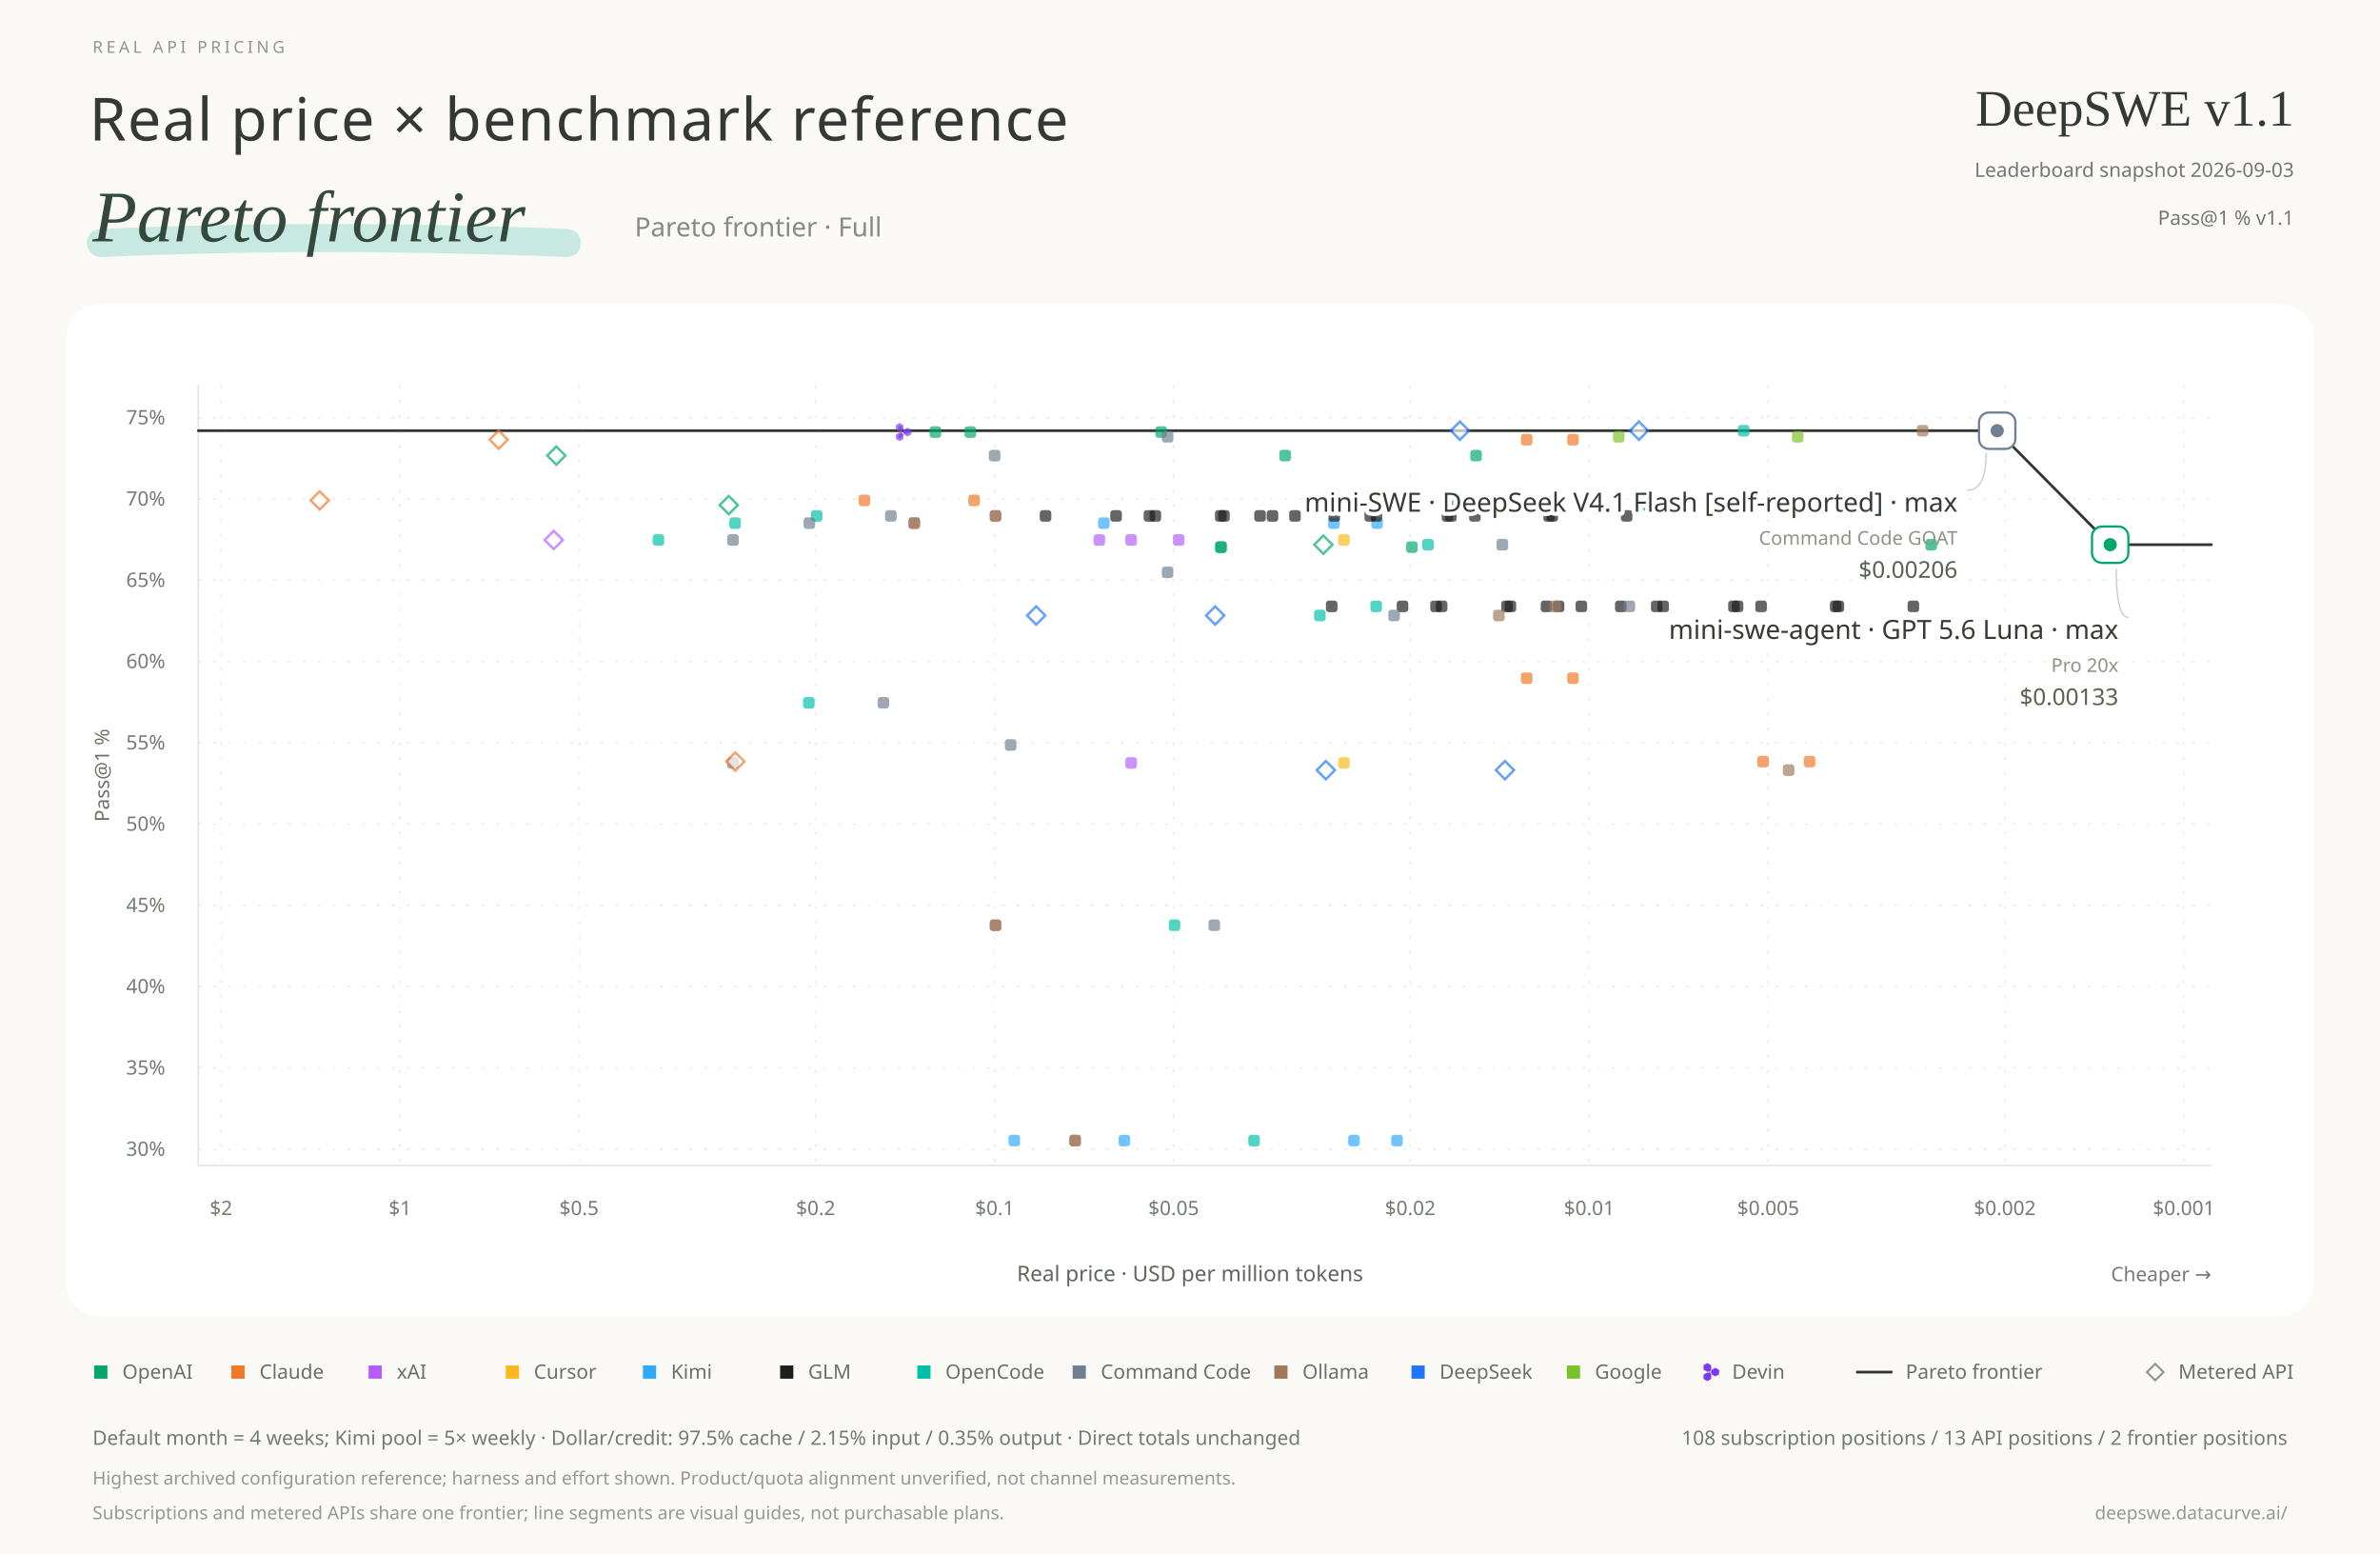
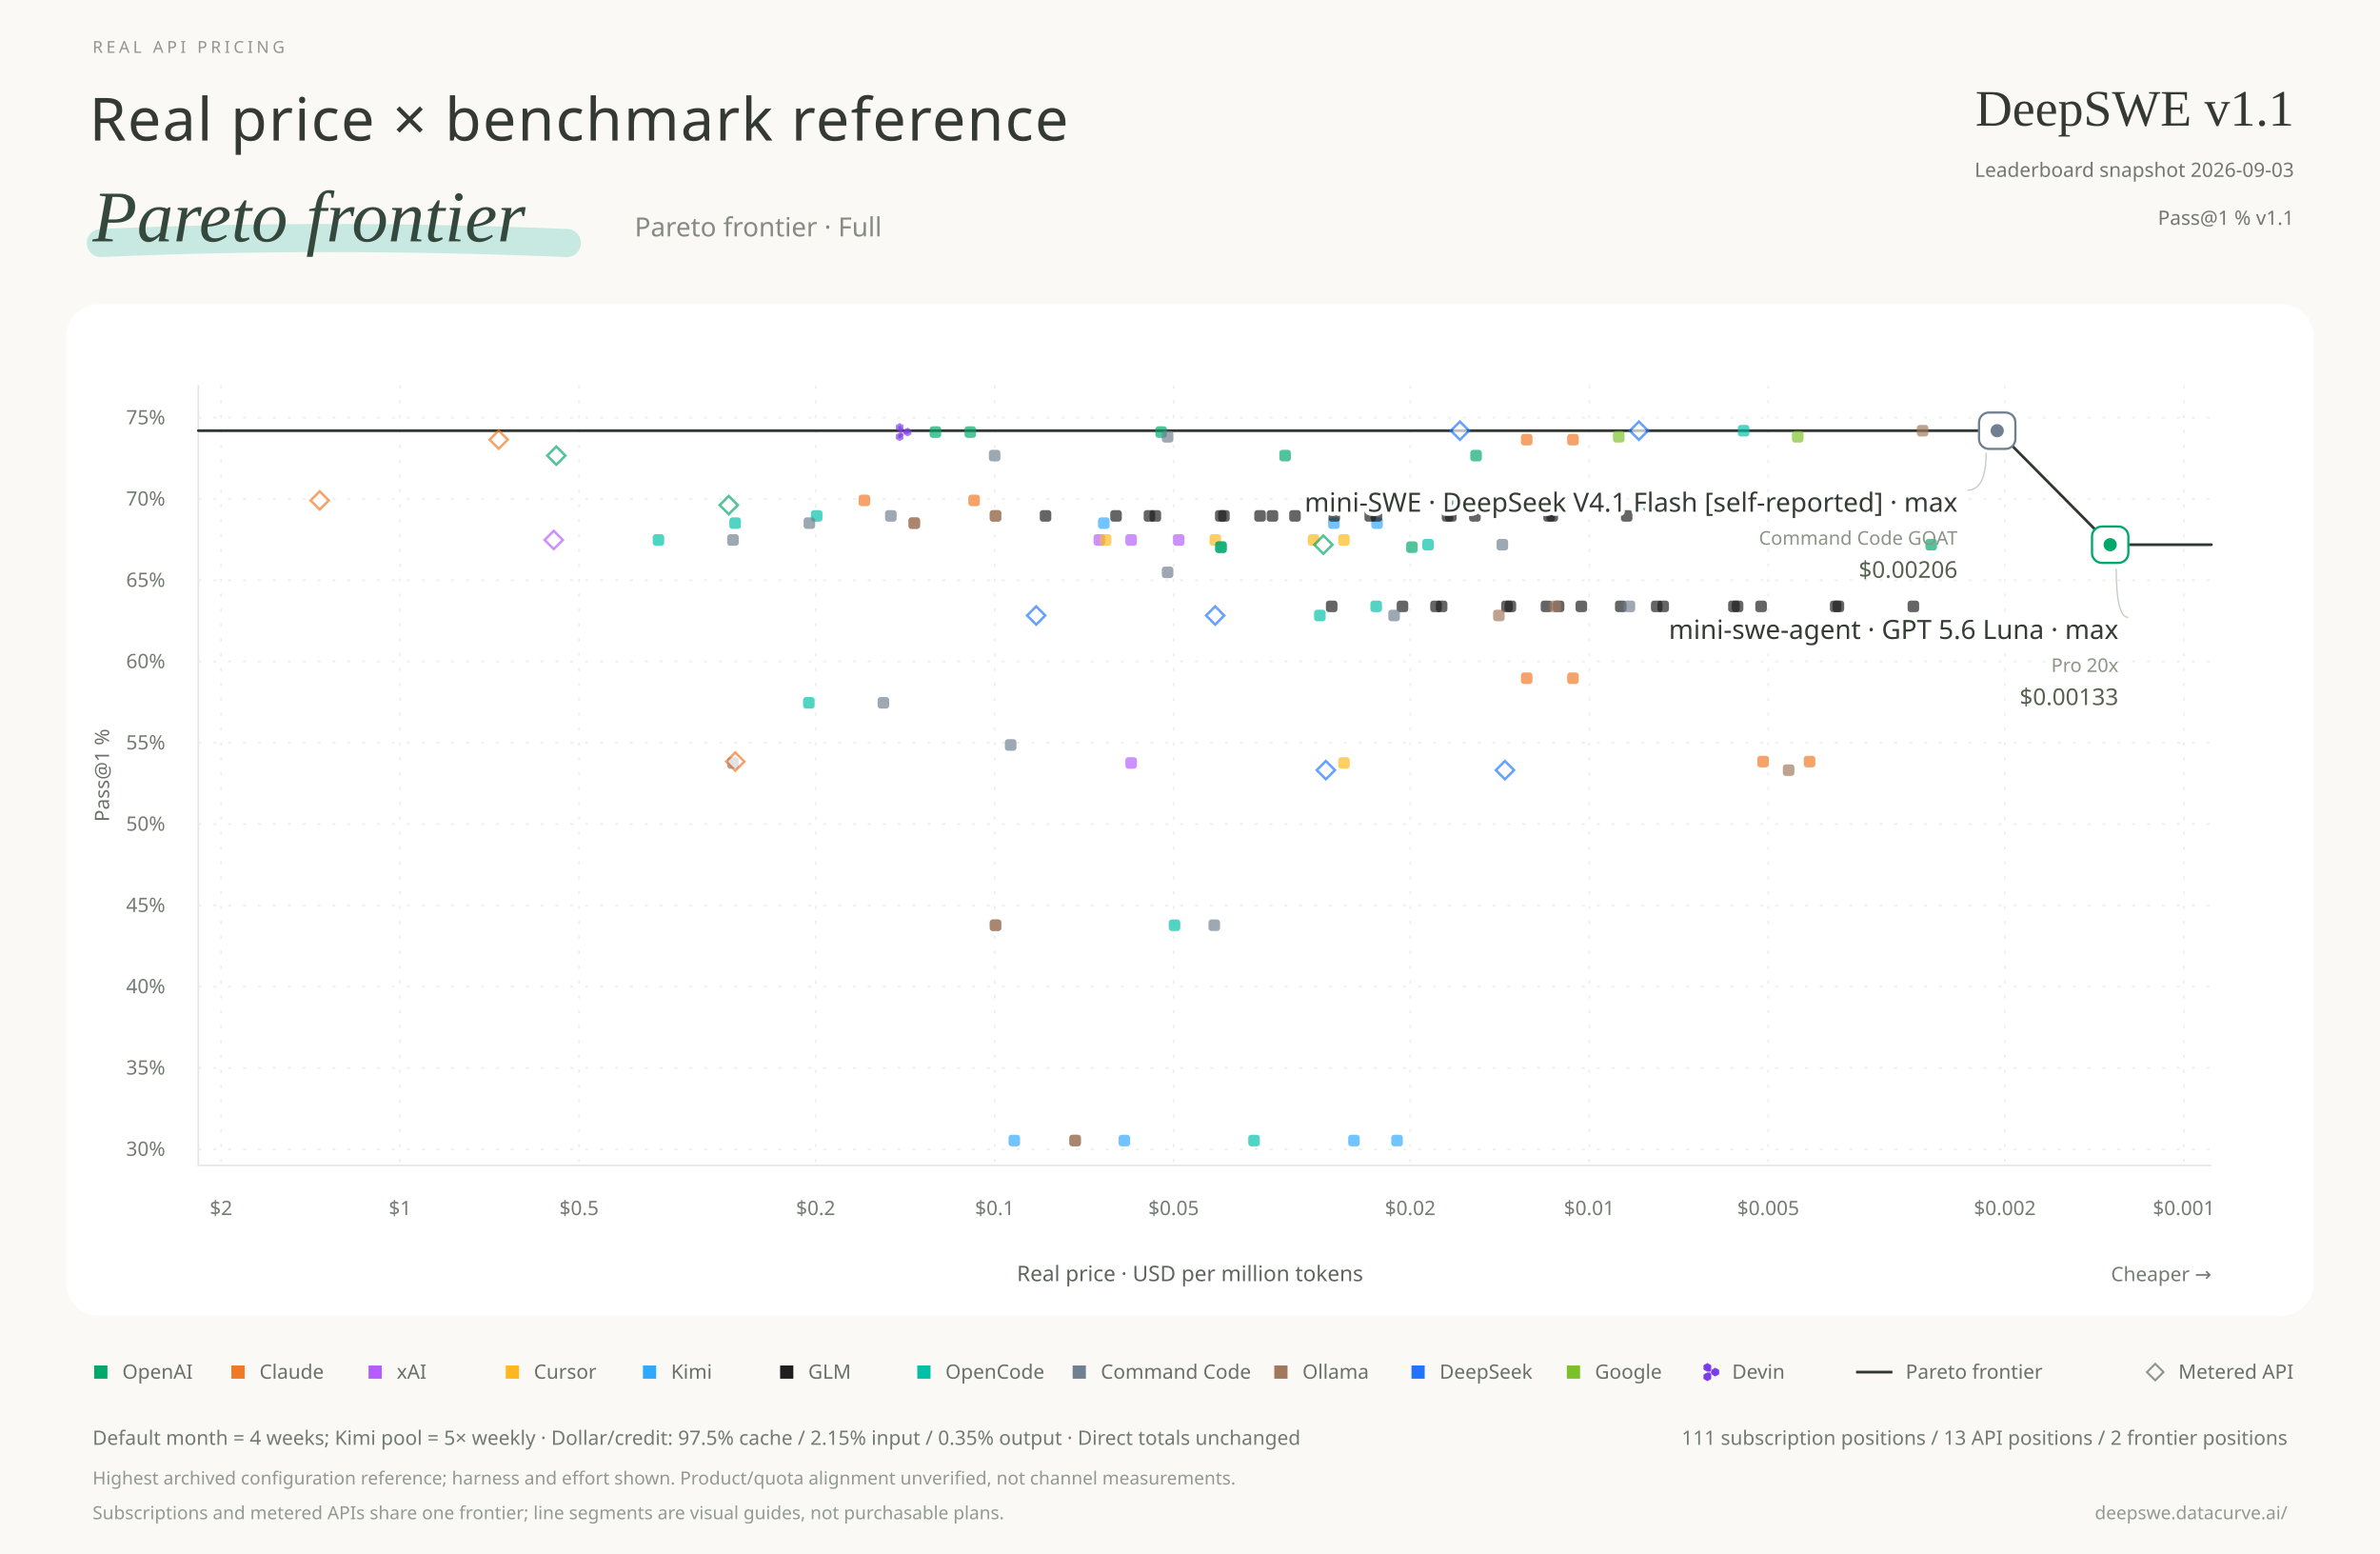
<svg xmlns="http://www.w3.org/2000/svg" width="1440" height="940" viewBox="0 0 1440 940" role="img" aria-labelledby="title desc">
  <style>text{font-family:"Microsoft YaHei","Segoe UI",sans-serif} .serif{font-family:"Times New Roman",serif} .number{font-family:"Segoe UI",sans-serif;font-variant-numeric:tabular-nums} .label-name{paint-order:stroke;stroke:#fff;stroke-width:5px;stroke-linejoin:round} .point:hover{opacity:1}</style>
  <rect width="1440" height="940" fill="#FAF9F6" />
  <text x="56.000" y="32.000" font-size="10" fill="#90968D" text-anchor="start" font-weight="400" letter-spacing="2.1">REAL API PRICING</text>
  <text x="54.000" y="85.000" font-size="36" fill="#343A33" text-anchor="start" font-weight="300" letter-spacing=".8">Real price × benchmark reference</text>
  <path d="M61 147 Q197 141 343 147" stroke="#9FDDD0" stroke-width="17" stroke-linecap="round" opacity=".55" fill="none" />
  <text x="56.000" y="146.000" font-size="44" fill="#35483E" text-anchor="start" font-weight="400" class="serif" font-style="italic">Pareto frontier</text>
  <text x="384.000" y="143.000" font-size="16" fill="#858B81" text-anchor="start" font-weight="300">Pareto frontier · Full</text>
  <text x="1388.000" y="76.000" font-size="31" fill="#343A33" text-anchor="end" font-weight="400" class="serif">DeepSWE v1.1</text>
  <text x="1388.000" y="107.000" font-size="12" fill="#737771" text-anchor="end" font-weight="400">Leaderboard snapshot  2026-09-03</text>
  <text x="1388.000" y="136.000" font-size="12" fill="#737771" text-anchor="end" font-weight="400">Pass@1 % v1.1</text>
  <rect x="40" y="184" width="1360" height="612" rx="20" fill="#FFFFFF" />
  <path d="M1321.304 233V705" stroke="#E8EBE7" stroke-dasharray="2 7" opacity=".8" />
  <text x="1321.304" y="735.000" font-size="12" fill="#747B74" text-anchor="middle" font-weight="400" class="number">$0.001</text>
  <path d="M1213.008 233V705" stroke="#E8EBE7" stroke-dasharray="2 7" opacity=".8" />
  <text x="1213.008" y="735.000" font-size="12" fill="#747B74" text-anchor="middle" font-weight="400" class="number">$0.002</text>
  <path d="M1069.848 233V705" stroke="#E8EBE7" stroke-dasharray="2 7" opacity=".8" />
  <text x="1069.848" y="735.000" font-size="12" fill="#747B74" text-anchor="middle" font-weight="400" class="number">$0.005</text>
  <path d="M961.552 233V705" stroke="#E8EBE7" stroke-dasharray="2 7" opacity=".8" />
  <text x="961.552" y="735.000" font-size="12" fill="#747B74" text-anchor="middle" font-weight="400" class="number">$0.01</text>
  <path d="M853.255 233V705" stroke="#E8EBE7" stroke-dasharray="2 7" opacity=".8" />
  <text x="853.255" y="735.000" font-size="12" fill="#747B74" text-anchor="middle" font-weight="400" class="number">$0.02</text>
  <path d="M710.095 233V705" stroke="#E8EBE7" stroke-dasharray="2 7" opacity=".8" />
  <text x="710.095" y="735.000" font-size="12" fill="#747B74" text-anchor="middle" font-weight="400" class="number">$0.05</text>
  <path d="M601.799 233V705" stroke="#E8EBE7" stroke-dasharray="2 7" opacity=".8" />
  <text x="601.799" y="735.000" font-size="12" fill="#747B74" text-anchor="middle" font-weight="400" class="number">$0.1</text>
  <path d="M493.503 233V705" stroke="#E8EBE7" stroke-dasharray="2 7" opacity=".8" />
  <text x="493.503" y="735.000" font-size="12" fill="#747B74" text-anchor="middle" font-weight="400" class="number">$0.2</text>
  <path d="M350.343 233V705" stroke="#E8EBE7" stroke-dasharray="2 7" opacity=".8" />
  <text x="350.343" y="735.000" font-size="12" fill="#747B74" text-anchor="middle" font-weight="400" class="number">$0.5</text>
  <path d="M242.047 233V705" stroke="#E8EBE7" stroke-dasharray="2 7" opacity=".8" />
  <text x="242.047" y="735.000" font-size="12" fill="#747B74" text-anchor="middle" font-weight="400" class="number">$1</text>
  <path d="M133.751 233V705" stroke="#E8EBE7" stroke-dasharray="2 7" opacity=".8" />
  <text x="133.751" y="735.000" font-size="12" fill="#747B74" text-anchor="middle" font-weight="400" class="number">$2</text>
  <path d="M120 695.167H1338" stroke="#E8EBE7" stroke-dasharray="2 7" opacity=".8" />
  <text x="100.000" y="699.167" font-size="12" fill="#747B74" text-anchor="end" font-weight="400" class="number">30%</text>
  <path d="M120 646.000H1338" stroke="#E8EBE7" stroke-dasharray="2 7" opacity=".8" />
  <text x="100.000" y="650.000" font-size="12" fill="#747B74" text-anchor="end" font-weight="400" class="number">35%</text>
  <path d="M120 596.833H1338" stroke="#E8EBE7" stroke-dasharray="2 7" opacity=".8" />
  <text x="100.000" y="600.833" font-size="12" fill="#747B74" text-anchor="end" font-weight="400" class="number">40%</text>
  <path d="M120 547.667H1338" stroke="#E8EBE7" stroke-dasharray="2 7" opacity=".8" />
  <text x="100.000" y="551.667" font-size="12" fill="#747B74" text-anchor="end" font-weight="400" class="number">45%</text>
  <path d="M120 498.500H1338" stroke="#E8EBE7" stroke-dasharray="2 7" opacity=".8" />
  <text x="100.000" y="502.500" font-size="12" fill="#747B74" text-anchor="end" font-weight="400" class="number">50%</text>
  <path d="M120 449.333H1338" stroke="#E8EBE7" stroke-dasharray="2 7" opacity=".8" />
  <text x="100.000" y="453.333" font-size="12" fill="#747B74" text-anchor="end" font-weight="400" class="number">55%</text>
  <path d="M120 400.167H1338" stroke="#E8EBE7" stroke-dasharray="2 7" opacity=".8" />
  <text x="100.000" y="404.167" font-size="12" fill="#747B74" text-anchor="end" font-weight="400" class="number">60%</text>
  <path d="M120 351.000H1338" stroke="#E8EBE7" stroke-dasharray="2 7" opacity=".8" />
  <text x="100.000" y="355.000" font-size="12" fill="#747B74" text-anchor="end" font-weight="400" class="number">65%</text>
  <path d="M120 301.833H1338" stroke="#E8EBE7" stroke-dasharray="2 7" opacity=".8" />
  <text x="100.000" y="305.833" font-size="12" fill="#747B74" text-anchor="end" font-weight="400" class="number">70%</text>
  <path d="M120 252.667H1338" stroke="#E8EBE7" stroke-dasharray="2 7" opacity=".8" />
  <text x="100.000" y="256.667" font-size="12" fill="#747B74" text-anchor="end" font-weight="400" class="number">75%</text>
  <path d="M120 233V705H1338" fill="none" stroke="#E3E7E2" />
  <text x="66.000" y="469.000" font-size="12" fill="#697169" text-anchor="middle" font-weight="400" transform="rotate(-90 66 469.0)">Pass@1 %</text>
  <text x="720.000" y="775.000" font-size="13" fill="#5D655E" text-anchor="middle" font-weight="400">Real price · USD per million tokens</text>
  <text x="1338.000" y="775.000" font-size="12" fill="#737B74" text-anchor="end" font-weight="400">Cheaper →</text>
  <path id="frontier" d="M120.000,260.533 L1208.389,260.533 L1276.748,329.490 L1338.000,329.490" fill="none" stroke="#303630" stroke-width="1.65" stroke-linecap="round" stroke-linejoin="round" />
  <g class="point" data-billing="subscription" data-frontier="false" data-price="0.03247" data-score="72.66666666666667" data-x="777.545" data-y="275.611" transform="translate(777.545 275.611)">
    <rect x="-3.5" y="-3.5" width="7" height="7" rx="1.8" fill="#00A86B" opacity=".68" />
  </g>
  <g class="point" data-billing="subscription" data-frontier="false" data-price="0.0155" data-score="72.66666666666667" data-x="893.079" data-y="275.611" transform="translate(893.079 275.611)">
    <rect x="-3.5" y="-3.5" width="7" height="7" rx="1.8" fill="#00A86B" opacity=".68" />
  </g>
  <g class="point" data-billing="subscription" data-frontier="false" data-price="0.00266" data-score="67.1875" data-x="1168.452" data-y="329.490" transform="translate(1168.452 329.490)">
    <rect x="-3.5" y="-3.5" width="7" height="7" rx="1.8" fill="#00A86B" opacity=".68" />
  </g>
  <g class="point" data-billing="subscription" data-frontier="true" data-price="0.00133" data-score="67.1875" data-x="1276.748" data-y="329.490" transform="translate(1276.748 329.490)">
    <rect x="-11" y="-11" width="22" height="22" rx="6" fill="#FFF" stroke="#00A86B" stroke-width="1.35" />
    <circle r="4" fill="#00A86B" />
  </g>
  <g class="point" data-billing="subscription" data-frontier="false" data-price="0.12579" data-score="74.11504424778761" data-x="565.951" data-y="261.369" transform="translate(565.951 261.369)">
    <rect x="-3.5" y="-3.5" width="7" height="7" rx="1.8" fill="#00A86B" opacity=".68" />
  </g>
  <g class="point" data-billing="subscription" data-frontier="false" data-price="0.05247" data-score="74.11504424778761" data-x="702.562" data-y="261.369" transform="translate(702.562 261.369)">
    <rect x="-3.5" y="-3.5" width="7" height="7" rx="1.8" fill="#00A86B" opacity=".68" />
  </g>
  <g class="point" data-billing="subscription" data-frontier="false" data-price="0.14265" data-score="74.11504424778761" data-x="546.300" data-y="261.369" transform="translate(546.300 261.369)">
    <path d="M0.11,-1.63 L-1.97,-0.43 L-4.05,-1.63 L-4.05,-4.03 L-1.97,-5.23 L0.11,-4.03Z M0.11,4.03 L-1.97,5.23 L-4.05,4.03 L-4.05,1.63 L-1.97,0.43 L0.11,1.63Z M4.91,1.20 L2.83,2.40 L0.75,1.20 L0.75,-1.20 L2.83,-2.40 L4.91,-1.20Z" fill="#7C3AED" opacity="0.68" stroke="#7C3AED" stroke-width="0.43" stroke-linejoin="round" />
    <path d="M-0.89,-1.27 L-1.87,-2.69 M-0.89,1.27 L-1.87,2.69 M1.27,0.00 L2.69,0.00" stroke="#7C3AED" stroke-width="2.16" stroke-linecap="round" opacity="0.68" fill="none" />
  </g>
  <g class="point" data-billing="subscription" data-frontier="false" data-price="0.00892" data-score="73.8255033557047" data-x="979.408" data-y="264.216" transform="translate(979.408 264.216)">
    <rect x="-3.5" y="-3.5" width="7" height="7" rx="1.8" fill="#7CC12A" opacity=".68" />
  </g>
  <g class="point" data-billing="subscription" data-frontier="false" data-price="0.00446" data-score="73.8255033557047" data-x="1087.704" data-y="264.216" transform="translate(1087.704 264.216)">
    <rect x="-3.5" y="-3.5" width="7" height="7" rx="1.8" fill="#7CC12A" opacity=".68" />
  </g>
  <g class="point" data-billing="subscription" data-frontier="false" data-price="0.01065" data-score="73.64864864864865" data-x="951.712" data-y="265.955" transform="translate(951.712 265.955)">
    <rect x="-3.5" y="-3.5" width="7" height="7" rx="1.8" fill="#F07826" opacity=".68" />
  </g>
  <g class="point" data-billing="subscription" data-frontier="false" data-price="0.01274" data-score="73.64864864864865" data-x="923.717" data-y="265.955" transform="translate(923.717 265.955)">
    <rect x="-3.5" y="-3.5" width="7" height="7" rx="1.8" fill="#F07826" opacity=".68" />
  </g>
  <g class="point" data-billing="subscription" data-frontier="false" data-price="0.05894" data-score="67.47787610619469" data-x="684.395" data-y="326.634" transform="translate(684.395 326.634)">
    <rect x="-3.5" y="-3.5" width="7" height="7" rx="1.8" fill="#B65CFF" opacity=".68" />
  </g>
  <g class="point" data-billing="subscription" data-frontier="false" data-price="0.04902" data-score="67.47787610619469" data-x="713.188" data-y="326.634" transform="translate(713.188 326.634)">
    <rect x="-3.5" y="-3.5" width="7" height="7" rx="1.8" fill="#B65CFF" opacity=".68" />
  </g>
  <g class="point" data-billing="subscription" data-frontier="false" data-price="0.06667" data-score="67.47787610619469" data-x="665.141" data-y="326.634" transform="translate(665.141 326.634)">
    <rect x="-3.5" y="-3.5" width="7" height="7" rx="1.8" fill="#B65CFF" opacity=".68" />
  </g>
+   <g class="point" data-billing="subscription" data-frontier="false" data-price="0.02585" data-score="67.47787610619469" data-x="813.168" data-y="326.634" transform="translate(813.168 326.634)">
+     <rect x="-3.5" y="-3.5" width="7" height="7" rx="1.8" fill="#FFB81C" opacity=".68" />
+   </g>
+   <g class="point" data-billing="subscription" data-frontier="false" data-price="0.06506" data-score="67.47787610619469" data-x="668.960" data-y="326.634" transform="translate(668.960 326.634)">
+     <rect x="-3.5" y="-3.5" width="7" height="7" rx="1.8" fill="#FFB81C" opacity=".68" />
+   </g>
+   <g class="point" data-billing="subscription" data-frontier="false" data-price="0.04255" data-score="67.47787610619469" data-x="735.303" data-y="326.634" transform="translate(735.303 326.634)">
+     <rect x="-3.5" y="-3.5" width="7" height="7" rx="1.8" fill="#FFB81C" opacity=".68" />
+   </g>
+   <g class="point" data-billing="subscription" data-frontier="false" data-price="0.02908" data-score="67.47787610619469" data-x="794.772" data-y="326.634" transform="translate(794.772 326.634)">
+     <rect x="-3.5" y="-3.5" width="7" height="7" rx="1.8" fill="#FFB81C" opacity=".68" />
+   </g>
  <g class="point" data-billing="subscription" data-frontier="false" data-price="0.02688" data-score="68.51441241685144" data-x="807.063" data-y="316.442" transform="translate(807.063 316.442)">
    <rect x="-3.5" y="-3.5" width="7" height="7" rx="1.8" fill="#2FA8FF" opacity=".68" />
  </g>
  <g class="point" data-billing="subscription" data-frontier="false" data-price="0.06552" data-score="68.51441241685144" data-x="667.859" data-y="316.442" transform="translate(667.859 316.442)">
    <rect x="-3.5" y="-3.5" width="7" height="7" rx="1.8" fill="#2FA8FF" opacity=".68" />
  </g>
  <g class="point" data-billing="subscription" data-frontier="false" data-price="0.02274" data-score="68.51441241685144" data-x="833.195" data-y="316.442" transform="translate(833.195 316.442)">
    <rect x="-3.5" y="-3.5" width="7" height="7" rx="1.8" fill="#2FA8FF" opacity=".68" />
  </g>
  <g class="point" data-billing="subscription" data-frontier="false" data-price="0.02487" data-score="30.53097345132743" data-x="819.206" data-y="689.945" transform="translate(819.206 689.945)">
    <rect x="-3.5" y="-3.5" width="7" height="7" rx="1.8" fill="#2FA8FF" opacity=".68" />
  </g>
  <g class="point" data-billing="subscription" data-frontier="false" data-price="0.06051" data-score="30.53097345132743" data-x="680.287" data-y="689.945" transform="translate(680.287 689.945)">
    <rect x="-3.5" y="-3.5" width="7" height="7" rx="1.8" fill="#2FA8FF" opacity=".68" />
  </g>
  <g class="point" data-billing="subscription" data-frontier="false" data-price="0.09267" data-score="30.53097345132743" data-x="613.693" data-y="689.945" transform="translate(613.693 689.945)">
    <rect x="-3.5" y="-3.5" width="7" height="7" rx="1.8" fill="#2FA8FF" opacity=".68" />
  </g>
  <g class="point" data-billing="subscription" data-frontier="false" data-price="0.02105" data-score="30.53097345132743" data-x="845.261" data-y="689.945" transform="translate(845.261 689.945)">
    <rect x="-3.5" y="-3.5" width="7" height="7" rx="1.8" fill="#2FA8FF" opacity=".68" />
  </g>
  <g class="point" data-billing="subscription" data-frontier="false" data-price="0.08211" data-score="68.95787139689578" data-x="632.595" data-y="312.081" transform="translate(632.595 312.081)">
    <rect x="-3.5" y="-3.5" width="7" height="7" rx="1.8" fill="#1E1E1E" opacity=".68" />
  </g>
  <g class="point" data-billing="subscription" data-frontier="false" data-price="0.05491" data-score="68.95787139689578" data-x="695.460" data-y="312.081" transform="translate(695.460 312.081)">
    <rect x="-3.5" y="-3.5" width="7" height="7" rx="1.8" fill="#1E1E1E" opacity=".68" />
  </g>
  <g class="point" data-billing="subscription" data-frontier="false" data-price="0.04115" data-score="68.95787139689578" data-x="740.531" data-y="312.081" transform="translate(740.531 312.081)">
    <rect x="-3.5" y="-3.5" width="7" height="7" rx="1.8" fill="#1E1E1E" opacity=".68" />
  </g>
  <g class="point" data-billing="subscription" data-frontier="false" data-price="0.02711" data-score="63.39285714285714" data-x="805.732" data-y="366.804" transform="translate(805.732 366.804)">
    <rect x="-3.5" y="-3.5" width="7" height="7" rx="1.8" fill="#1E1E1E" opacity=".68" />
  </g>
  <g class="point" data-billing="subscription" data-frontier="false" data-price="0.0181" data-score="63.39285714285714" data-x="868.851" data-y="366.804" transform="translate(868.851 366.804)">
    <rect x="-3.5" y="-3.5" width="7" height="7" rx="1.8" fill="#1E1E1E" opacity=".68" />
  </g>
  <g class="point" data-billing="subscription" data-frontier="false" data-price="0.01357" data-score="63.39285714285714" data-x="913.856" data-y="366.804" transform="translate(913.856 366.804)">
    <rect x="-3.5" y="-3.5" width="7" height="7" rx="1.8" fill="#1E1E1E" opacity=".68" />
  </g>
  <g class="point" data-billing="subscription" data-frontier="false" data-price="0.0341" data-score="68.95787139689578" data-x="769.892" data-y="312.081" transform="translate(769.892 312.081)">
    <rect x="-3.5" y="-3.5" width="7" height="7" rx="1.8" fill="#1E1E1E" opacity=".68" />
  </g>
  <g class="point" data-billing="subscription" data-frontier="false" data-price="0.0228" data-score="68.95787139689578" data-x="832.784" data-y="312.081" transform="translate(832.784 312.081)">
    <rect x="-3.5" y="-3.5" width="7" height="7" rx="1.8" fill="#1E1E1E" opacity=".68" />
  </g>
  <g class="point" data-billing="subscription" data-frontier="false" data-price="0.01709" data-score="68.95787139689578" data-x="877.822" data-y="312.081" transform="translate(877.822 312.081)">
    <rect x="-3.5" y="-3.5" width="7" height="7" rx="1.8" fill="#1E1E1E" opacity=".68" />
  </g>
  <g class="point" data-billing="subscription" data-frontier="false" data-price="0.01126" data-score="63.39285714285714" data-x="943.010" data-y="366.804" transform="translate(943.010 366.804)">
    <rect x="-3.5" y="-3.5" width="7" height="7" rx="1.8" fill="#1E1E1E" opacity=".68" />
  </g>
  <g class="point" data-billing="subscription" data-frontier="false" data-price="0.00751" data-score="63.39285714285714" data-x="1006.290" data-y="366.804" transform="translate(1006.290 366.804)">
    <rect x="-3.5" y="-3.5" width="7" height="7" rx="1.8" fill="#1E1E1E" opacity=".68" />
  </g>
  <g class="point" data-billing="subscription" data-frontier="false" data-price="0.00563" data-score="63.39285714285714" data-x="1051.307" data-y="366.804" transform="translate(1051.307 366.804)">
    <rect x="-3.5" y="-3.5" width="7" height="7" rx="1.8" fill="#1E1E1E" opacity=".68" />
  </g>
  <g class="point" data-billing="subscription" data-frontier="false" data-price="0.06249" data-score="68.95787139689578" data-x="675.257" data-y="312.081" transform="translate(675.257 312.081)">
    <rect x="-3.5" y="-3.5" width="7" height="7" rx="1.8" fill="#1E1E1E" opacity=".68" />
  </g>
  <g class="point" data-billing="subscription" data-frontier="false" data-price="0.04166" data-score="68.95787139689578" data-x="738.606" data-y="312.081" transform="translate(738.606 312.081)">
    <rect x="-3.5" y="-3.5" width="7" height="7" rx="1.8" fill="#1E1E1E" opacity=".68" />
  </g>
  <g class="point" data-billing="subscription" data-frontier="false" data-price="0.03125" data-score="68.95787139689578" data-x="783.528" data-y="312.081" transform="translate(783.528 312.081)">
    <rect x="-3.5" y="-3.5" width="7" height="7" rx="1.8" fill="#1E1E1E" opacity=".68" />
  </g>
  <g class="point" data-billing="subscription" data-frontier="false" data-price="0.02061" data-score="63.39285714285714" data-x="848.561" data-y="366.804" transform="translate(848.561 366.804)">
    <rect x="-3.5" y="-3.5" width="7" height="7" rx="1.8" fill="#1E1E1E" opacity=".68" />
  </g>
  <g class="point" data-billing="subscription" data-frontier="false" data-price="0.01375" data-score="63.39285714285714" data-x="911.797" data-y="366.804" transform="translate(911.797 366.804)">
    <rect x="-3.5" y="-3.5" width="7" height="7" rx="1.8" fill="#1E1E1E" opacity=".68" />
  </g>
  <g class="point" data-billing="subscription" data-frontier="false" data-price="0.01031" data-score="63.39285714285714" data-x="956.782" data-y="366.804" transform="translate(956.782 366.804)">
    <rect x="-3.5" y="-3.5" width="7" height="7" rx="1.8" fill="#1E1E1E" opacity=".68" />
  </g>
  <g class="point" data-billing="subscription" data-frontier="false" data-price="0.01731" data-score="68.95787139689578" data-x="875.824" data-y="312.081" transform="translate(875.824 312.081)">
    <rect x="-3.5" y="-3.5" width="7" height="7" rx="1.8" fill="#1E1E1E" opacity=".68" />
  </g>
  <g class="point" data-billing="subscription" data-frontier="false" data-price="0.01154" data-score="68.95787139689578" data-x="939.173" data-y="312.081" transform="translate(939.173 312.081)">
    <rect x="-3.5" y="-3.5" width="7" height="7" rx="1.8" fill="#1E1E1E" opacity=".68" />
  </g>
  <g class="point" data-billing="subscription" data-frontier="false" data-price="0.00865" data-score="68.95787139689578" data-x="984.210" data-y="312.081" transform="translate(984.210 312.081)">
    <rect x="-3.5" y="-3.5" width="7" height="7" rx="1.8" fill="#1E1E1E" opacity=".68" />
  </g>
  <g class="point" data-billing="subscription" data-frontier="false" data-price="0.00571" data-score="63.39285714285714" data-x="1049.102" data-y="366.804" transform="translate(1049.102 366.804)">
    <rect x="-3.5" y="-3.5" width="7" height="7" rx="1.8" fill="#1E1E1E" opacity=".68" />
  </g>
  <g class="point" data-billing="subscription" data-frontier="false" data-price="0.00381" data-score="63.39285714285714" data-x="1112.315" data-y="366.804" transform="translate(1112.315 366.804)">
    <rect x="-3.5" y="-3.5" width="7" height="7" rx="1.8" fill="#1E1E1E" opacity=".68" />
  </g>
  <g class="point" data-billing="subscription" data-frontier="false" data-price="0.00285" data-score="63.39285714285714" data-x="1157.672" data-y="366.804" transform="translate(1157.672 366.804)">
    <rect x="-3.5" y="-3.5" width="7" height="7" rx="1.8" fill="#1E1E1E" opacity=".68" />
  </g>
  <g class="point" data-billing="subscription" data-frontier="false" data-price="0.05367" data-score="68.95787139689578" data-x="699.029" data-y="312.081" transform="translate(699.029 312.081)">
    <rect x="-3.5" y="-3.5" width="7" height="7" rx="1.8" fill="#1E1E1E" opacity=".68" />
  </g>
  <g class="point" data-billing="subscription" data-frontier="false" data-price="0.03578" data-score="68.95787139689578" data-x="762.378" data-y="312.081" transform="translate(762.378 312.081)">
    <rect x="-3.5" y="-3.5" width="7" height="7" rx="1.8" fill="#1E1E1E" opacity=".68" />
  </g>
  <g class="point" data-billing="subscription" data-frontier="false" data-price="0.02684" data-score="68.95787139689578" data-x="807.296" data-y="312.081" transform="translate(807.296 312.081)">
    <rect x="-3.5" y="-3.5" width="7" height="7" rx="1.8" fill="#1E1E1E" opacity=".68" />
  </g>
  <g class="point" data-billing="subscription" data-frontier="false" data-price="0.01771" data-score="63.39285714285714" data-x="872.254" data-y="366.804" transform="translate(872.254 366.804)">
    <rect x="-3.5" y="-3.5" width="7" height="7" rx="1.8" fill="#1E1E1E" opacity=".68" />
  </g>
  <g class="point" data-billing="subscription" data-frontier="false" data-price="0.0118" data-score="63.39285714285714" data-x="935.692" data-y="366.804" transform="translate(935.692 366.804)">
    <rect x="-3.5" y="-3.5" width="7" height="7" rx="1.8" fill="#1E1E1E" opacity=".68" />
  </g>
  <g class="point" data-billing="subscription" data-frontier="false" data-price="0.00885" data-score="63.39285714285714" data-x="980.639" data-y="366.804" transform="translate(980.639 366.804)">
    <rect x="-3.5" y="-3.5" width="7" height="7" rx="1.8" fill="#1E1E1E" opacity=".68" />
  </g>
  <g class="point" data-billing="subscription" data-frontier="false" data-price="0.02335" data-score="68.95787139689578" data-x="829.059" data-y="312.081" transform="translate(829.059 312.081)">
    <rect x="-3.5" y="-3.5" width="7" height="7" rx="1.8" fill="#1E1E1E" opacity=".68" />
  </g>
  <g class="point" data-billing="subscription" data-frontier="false" data-price="0.01557" data-score="68.95787139689578" data-x="892.375" data-y="312.081" transform="translate(892.375 312.081)">
    <rect x="-3.5" y="-3.5" width="7" height="7" rx="1.8" fill="#1E1E1E" opacity=".68" />
  </g>
  <g class="point" data-billing="subscription" data-frontier="false" data-price="0.01168" data-score="68.95787139689578" data-x="937.289" data-y="312.081" transform="translate(937.289 312.081)">
    <rect x="-3.5" y="-3.5" width="7" height="7" rx="1.8" fill="#1E1E1E" opacity=".68" />
  </g>
  <g class="point" data-billing="subscription" data-frontier="false" data-price="0.0077" data-score="63.39285714285714" data-x="1002.387" data-y="366.804" transform="translate(1002.387 366.804)">
    <rect x="-3.5" y="-3.5" width="7" height="7" rx="1.8" fill="#1E1E1E" opacity=".68" />
  </g>
  <g class="point" data-billing="subscription" data-frontier="false" data-price="0.00514" data-score="63.39285714285714" data-x="1065.533" data-y="366.804" transform="translate(1065.533 366.804)">
    <rect x="-3.5" y="-3.5" width="7" height="7" rx="1.8" fill="#1E1E1E" opacity=".68" />
  </g>
  <g class="point" data-billing="subscription" data-frontier="false" data-price="0.00385" data-score="63.39285714285714" data-x="1110.683" data-y="366.804" transform="translate(1110.683 366.804)">
    <rect x="-3.5" y="-3.5" width="7" height="7" rx="1.8" fill="#1E1E1E" opacity=".68" />
  </g>
  <g class="point" data-billing="subscription" data-frontier="false" data-price="0.36765" data-score="67.47787610619469" data-x="398.383" data-y="326.634" transform="translate(398.383 326.634)">
    <rect x="-3.5" y="-3.5" width="7" height="7" rx="1.8" fill="#00C0A8" opacity=".68" />
  </g>
  <g class="point" data-billing="subscription" data-frontier="false" data-price="0.01867" data-score="67.1875" data-x="864.007" data-y="329.490" transform="translate(864.007 329.490)">
    <rect x="-3.5" y="-3.5" width="7" height="7" rx="1.8" fill="#00C0A8" opacity=".68" />
  </g>
  <g class="point" data-billing="subscription" data-frontier="false" data-price="0.02282" data-score="63.39285714285714" data-x="832.647" data-y="366.804" transform="translate(832.647 366.804)">
    <rect x="-3.5" y="-3.5" width="7" height="7" rx="1.8" fill="#00C0A8" opacity=".68" />
  </g>
  <g class="point" data-billing="subscription" data-frontier="false" data-price="0.1992" data-score="68.95787139689578" data-x="494.129" data-y="312.081" transform="translate(494.129 312.081)">
    <rect x="-3.5" y="-3.5" width="7" height="7" rx="1.8" fill="#00C0A8" opacity=".68" />
  </g>
  <g class="point" data-billing="subscription" data-frontier="false" data-price="0.04983" data-score="43.77777777777778" data-x="710.628" data-y="559.685" transform="translate(710.628 559.685)">
    <rect x="-3.5" y="-3.5" width="7" height="7" rx="1.8" fill="#00C0A8" opacity=".68" />
  </g>
  <g class="point" data-billing="subscription" data-frontier="false" data-price="0.27322" data-score="68.51441241685144" data-x="444.763" data-y="316.442" transform="translate(444.763 316.442)">
    <rect x="-3.5" y="-3.5" width="7" height="7" rx="1.8" fill="#00C0A8" opacity=".68" />
  </g>
  <g class="point" data-billing="subscription" data-frontier="false" data-price="0.03662" data-score="30.53097345132743" data-x="758.753" data-y="689.945" transform="translate(758.753 689.945)">
    <rect x="-3.5" y="-3.5" width="7" height="7" rx="1.8" fill="#00C0A8" opacity=".68" />
  </g>
  <g class="point" data-billing="subscription" data-frontier="false" data-price="0.20534" data-score="57.46102449888642" data-x="489.386" data-y="425.133" transform="translate(489.386 425.133)">
    <rect x="-3.5" y="-3.5" width="7" height="7" rx="1.8" fill="#00C0A8" opacity=".68" />
  </g>
  <g class="point" data-billing="subscription" data-frontier="false" data-price="0.0055" data-score="74.2" data-x="1054.957" data-y="260.533" transform="translate(1054.957 260.533)">
    <rect x="-3.5" y="-3.5" width="7" height="7" rx="1.8" fill="#00C0A8" opacity=".68" />
  </g>
  <g class="point" data-billing="subscription" data-frontier="false" data-price="0.02838" data-score="62.83185840707964" data-x="798.579" data-y="372.320" transform="translate(798.579 372.320)">
    <rect x="-3.5" y="-3.5" width="7" height="7" rx="1.8" fill="#00C0A8" opacity=".68" />
  </g>
  <g class="point" data-billing="subscription" data-frontier="false" data-price="0.1" data-score="72.66666666666667" data-x="601.799" data-y="275.611" transform="translate(601.799 275.611)">
    <rect x="-3.5" y="-3.5" width="7" height="7" rx="1.8" fill="#708090" opacity=".68" />
  </g>
  <g class="point" data-billing="subscription" data-frontier="false" data-price="0.04272" data-score="43.77777777777778" data-x="734.681" data-y="559.685" transform="translate(734.681 559.685)">
    <rect x="-3.5" y="-3.5" width="7" height="7" rx="1.8" fill="#708090" opacity=".68" />
  </g>
  <g class="point" data-billing="subscription" data-frontier="true" data-price="0.00206" data-score="74.2" data-x="1208.389" data-y="260.533" transform="translate(1208.389 260.533)">
    <rect x="-11" y="-11" width="22" height="22" rx="6" fill="#FFF" stroke="#708090" stroke-width="1.35" />
    <circle r="4" fill="#708090" />
  </g>
  <g class="point" data-billing="subscription" data-frontier="false" data-price="0.00856" data-score="63.39285714285714" data-x="985.844" data-y="366.804" transform="translate(985.844 366.804)">
    <rect x="-3.5" y="-3.5" width="7" height="7" rx="1.8" fill="#708090" opacity=".68" />
  </g>
  <g class="point" data-billing="subscription" data-frontier="false" data-price="0.05118" data-score="73.8255033557047" data-x="706.451" data-y="264.216" transform="translate(706.451 264.216)">
    <rect x="-3.5" y="-3.5" width="7" height="7" rx="1.8" fill="#708090" opacity=".68" />
  </g>
  <g class="point" data-billing="subscription" data-frontier="false" data-price="0.02129" data-score="62.83185840707964" data-x="843.490" data-y="372.320" transform="translate(843.490 372.320)">
    <rect x="-3.5" y="-3.5" width="7" height="7" rx="1.8" fill="#708090" opacity=".68" />
  </g>
  <g class="point" data-billing="subscription" data-frontier="false" data-price="0.014" data-score="67.1875" data-x="908.982" data-y="329.490" transform="translate(908.982 329.490)">
    <rect x="-3.5" y="-3.5" width="7" height="7" rx="1.8" fill="#708090" opacity=".68" />
  </g>
  <g class="point" data-billing="subscription" data-frontier="false" data-price="0.15385" data-score="57.46102449888642" data-x="534.490" data-y="425.133" transform="translate(534.490 425.133)">
    <rect x="-3.5" y="-3.5" width="7" height="7" rx="1.8" fill="#708090" opacity=".68" />
  </g>
  <g class="point" data-billing="subscription" data-frontier="false" data-price="0.14948" data-score="68.95787139689578" data-x="538.993" data-y="312.081" transform="translate(538.993 312.081)">
    <rect x="-3.5" y="-3.5" width="7" height="7" rx="1.8" fill="#708090" opacity=".68" />
  </g>
  <g class="point" data-billing="subscription" data-frontier="false" data-price="0.09398" data-score="54.86725663716814" data-x="611.500" data-y="450.639" transform="translate(611.500 450.639)">
    <rect x="-3.5" y="-3.5" width="7" height="7" rx="1.8" fill="#708090" opacity=".68" />
  </g>
  <g class="point" data-billing="subscription" data-frontier="false" data-price="0.20492" data-score="68.51441241685144" data-x="489.706" data-y="316.442" transform="translate(489.706 316.442)">
    <rect x="-3.5" y="-3.5" width="7" height="7" rx="1.8" fill="#708090" opacity=".68" />
  </g>
  <g class="point" data-billing="subscription" data-frontier="false" data-price="0.27548" data-score="53.76106194690266" data-x="443.476" data-y="461.516" transform="translate(443.476 461.516)">
    <rect x="-3.5" y="-3.5" width="7" height="7" rx="1.8" fill="#708090" opacity=".68" />
  </g>
  <g class="point" data-billing="subscription" data-frontier="false" data-price="0.27548" data-score="67.47787610619469" data-x="443.476" data-y="326.634" transform="translate(443.476 326.634)">
    <rect x="-3.5" y="-3.5" width="7" height="7" rx="1.8" fill="#708090" opacity=".68" />
  </g>
  <g class="point" data-billing="subscription" data-frontier="false" data-price="0.05118" data-score="65.48672566371681" data-x="706.451" data-y="346.214" transform="translate(706.451 346.214)">
    <rect x="-3.5" y="-3.5" width="7" height="7" rx="1.8" fill="#708090" opacity=".68" />
  </g>
  <g class="point" data-billing="subscription" data-frontier="false" data-price="0.00275" data-score="74.2" data-x="1163.253" data-y="260.533" transform="translate(1163.253 260.533)">
    <rect x="-3.5" y="-3.5" width="7" height="7" rx="1.8" fill="#A0785C" opacity=".68" />
  </g>
  <g class="point" data-billing="subscription" data-frontier="false" data-price="0.00462" data-score="53.31858407079646" data-x="1082.197" data-y="465.867" transform="translate(1082.197 465.867)">
    <rect x="-3.5" y="-3.5" width="7" height="7" rx="1.8" fill="#A0785C" opacity=".68" />
  </g>
  <g class="point" data-billing="subscription" data-frontier="false" data-price="0.01419" data-score="62.83185840707964" data-x="906.876" data-y="372.320" transform="translate(906.876 372.320)">
    <rect x="-3.5" y="-3.5" width="7" height="7" rx="1.8" fill="#A0785C" opacity=".68" />
  </g>
  <g class="point" data-billing="subscription" data-frontier="false" data-price="0.09965" data-score="68.95787139689578" data-x="602.347" data-y="312.081" transform="translate(602.347 312.081)">
    <rect x="-3.5" y="-3.5" width="7" height="7" rx="1.8" fill="#A0785C" opacity=".68" />
  </g>
  <g class="point" data-billing="subscription" data-frontier="false" data-price="0.01141" data-score="63.39285714285714" data-x="940.943" data-y="366.804" transform="translate(940.943 366.804)">
    <rect x="-3.5" y="-3.5" width="7" height="7" rx="1.8" fill="#A0785C" opacity=".68" />
  </g>
  <g class="point" data-billing="subscription" data-frontier="false" data-price="0.09965" data-score="43.77777777777778" data-x="602.347" data-y="559.685" transform="translate(602.347 559.685)">
    <rect x="-3.5" y="-3.5" width="7" height="7" rx="1.8" fill="#A0785C" opacity=".68" />
  </g>
  <g class="point" data-billing="subscription" data-frontier="false" data-price="0.13652" data-score="68.51441241685144" data-x="553.162" data-y="316.442" transform="translate(553.162 316.442)">
    <rect x="-3.5" y="-3.5" width="7" height="7" rx="1.8" fill="#A0785C" opacity=".68" />
  </g>
  <g class="point" data-billing="subscription" data-frontier="false" data-price="0.07323" data-score="30.53097345132743" data-x="650.478" data-y="689.945" transform="translate(650.478 689.945)">
    <rect x="-3.5" y="-3.5" width="7" height="7" rx="1.8" fill="#A0785C" opacity=".68" />
  </g>
  <g class="point" data-billing="subscription" data-frontier="false" data-price="0.09967" data-score="68.95787139689578" data-x="602.316" data-y="312.081" transform="translate(602.316 312.081)">
    <rect x="-3.5" y="-3.5" width="7" height="7" rx="1.8" fill="#A0785C" opacity=".68" />
  </g>
  <g class="point" data-billing="subscription" data-frontier="false" data-price="0.09967" data-score="43.77777777777778" data-x="602.316" data-y="559.685" transform="translate(602.316 559.685)">
    <rect x="-3.5" y="-3.5" width="7" height="7" rx="1.8" fill="#A0785C" opacity=".68" />
  </g>
  <g class="point" data-billing="subscription" data-frontier="false" data-price="0.1365" data-score="68.51441241685144" data-x="553.185" data-y="316.442" transform="translate(553.185 316.442)">
    <rect x="-3.5" y="-3.5" width="7" height="7" rx="1.8" fill="#A0785C" opacity=".68" />
  </g>
  <g class="point" data-billing="subscription" data-frontier="false" data-price="0.07322" data-score="30.53097345132743" data-x="650.499" data-y="689.945" transform="translate(650.499 689.945)">
    <rect x="-3.5" y="-3.5" width="7" height="7" rx="1.8" fill="#A0785C" opacity=".68" />
  </g>
  <g class="point" data-billing="subscription" data-frontier="false" data-price="0.01665" data-score="69.62305986696231" data-x="881.897" data-y="305.540" transform="translate(881.897 305.540)">
    <rect x="-3.5" y="-3.5" width="7" height="7" rx="1.8" fill="#00A86B" opacity=".68" />
  </g>
  <g class="point" data-billing="subscription" data-frontier="false" data-price="0.04162" data-score="67.03539823008849" data-x="738.756" data-y="330.985" transform="translate(738.756 330.985)">
    <rect x="-3.5" y="-3.5" width="7" height="7" rx="1.8" fill="#00A86B" opacity=".68" />
  </g>
  <g class="point" data-billing="subscription" data-frontier="false" data-price="0.04163" data-score="67.03539823008849" data-x="738.719" data-y="330.985" transform="translate(738.719 330.985)">
    <rect x="-3.5" y="-3.5" width="7" height="7" rx="1.8" fill="#00A86B" opacity=".68" />
  </g>
  <g class="point" data-billing="subscription" data-frontier="false" data-price="0.00795" data-score="69.62305986696231" data-x="997.395" data-y="305.540" transform="translate(997.395 305.540)">
    <rect x="-3.5" y="-3.5" width="7" height="7" rx="1.8" fill="#00A86B" opacity=".68" />
  </g>
  <g class="point" data-billing="subscription" data-frontier="false" data-price="0.01987" data-score="67.03539823008849" data-x="854.274" data-y="330.985" transform="translate(854.274 330.985)">
    <rect x="-3.5" y="-3.5" width="7" height="7" rx="1.8" fill="#00A86B" opacity=".68" />
  </g>
  <g class="point" data-billing="subscription" data-frontier="false" data-price="0.00426" data-score="53.84615384615385" data-x="1094.872" data-y="460.679" transform="translate(1094.872 460.679)">
    <rect x="-3.5" y="-3.5" width="7" height="7" rx="1.8" fill="#F07826" opacity=".68" />
  </g>
  <g class="point" data-billing="subscription" data-frontier="false" data-price="0.01065" data-score="58.97435897435898" data-x="951.712" data-y="410.252" transform="translate(951.712 410.252)">
    <rect x="-3.5" y="-3.5" width="7" height="7" rx="1.8" fill="#F07826" opacity=".68" />
  </g>
  <g class="point" data-billing="subscription" data-frontier="false" data-price="0.0051" data-score="53.84615384615385" data-x="1066.754" data-y="460.679" transform="translate(1066.754 460.679)">
    <rect x="-3.5" y="-3.5" width="7" height="7" rx="1.8" fill="#F07826" opacity=".68" />
  </g>
  <g class="point" data-billing="subscription" data-frontier="false" data-price="0.01274" data-score="58.97435897435898" data-x="923.717" data-y="410.252" transform="translate(923.717 410.252)">
    <rect x="-3.5" y="-3.5" width="7" height="7" rx="1.8" fill="#F07826" opacity=".68" />
  </g>
  <g class="point" data-billing="subscription" data-frontier="false" data-price="0.1656" data-score="69.91150442477876" data-x="522.992" data-y="302.704" transform="translate(522.992 302.704)">
    <rect x="-3.5" y="-3.5" width="7" height="7" rx="1.8" fill="#F07826" opacity=".68" />
  </g>
  <g class="point" data-billing="subscription" data-frontier="false" data-price="0.10828" data-score="69.91150442477876" data-x="589.370" data-y="302.704" transform="translate(589.370 302.704)">
    <rect x="-3.5" y="-3.5" width="7" height="7" rx="1.8" fill="#F07826" opacity=".68" />
  </g>
  <g class="point" data-billing="subscription" data-frontier="false" data-price="0.10989" data-score="74.11504424778761" data-x="587.064" data-y="261.369" transform="translate(587.064 261.369)">
    <rect x="-3.5" y="-3.5" width="7" height="7" rx="1.8" fill="#00A86B" opacity=".68" />
-   </g>
-   <g class="point" data-billing="subscription" data-frontier="false" data-price="0.02585" data-score="67.47787610619469" data-x="813.168" data-y="326.634" transform="translate(813.168 326.634)">
-     <rect x="-3.5" y="-3.5" width="7" height="7" rx="1.8" fill="#FFB81C" opacity=".68" />
  </g>
  <g class="point" data-billing="subscription" data-frontier="false" data-price="0.02585" data-score="53.76106194690266" data-x="813.168" data-y="461.516" transform="translate(813.168 461.516)">
    <rect x="-3.5" y="-3.5" width="7" height="7" rx="1.8" fill="#FFB81C" opacity=".68" />
  </g>
  <g class="point" data-billing="subscription" data-frontier="false" data-price="0.05894" data-score="53.76106194690266" data-x="684.395" data-y="461.516" transform="translate(684.395 461.516)">
    <rect x="-3.5" y="-3.5" width="7" height="7" rx="1.8" fill="#B65CFF" opacity=".68" />
  </g>
  <g class="point" data-billing="metered" data-frontier="false" data-price="0.00825" data-score="74.2" data-x="991.607" data-y="260.533" transform="translate(991.607 260.533)">
    <path d="M0 -5.5L5.5 0 0 5.5 -5.5 0Z" fill="white" stroke="#1F75FE" stroke-width="1.5" opacity=".68" />
  </g>
  <g class="point" data-billing="metered" data-frontier="false" data-price="0.0165" data-score="74.2" data-x="883.311" data-y="260.533" transform="translate(883.311 260.533)">
    <path d="M0 -5.5L5.5 0 0 5.5 -5.5 0Z" fill="white" stroke="#1F75FE" stroke-width="1.5" opacity=".68" />
  </g>
  <g class="point" data-billing="metered" data-frontier="false" data-price="0.01386" data-score="53.31858407079646" data-x="910.552" data-y="465.867" transform="translate(910.552 465.867)">
    <path d="M0 -5.5L5.5 0 0 5.5 -5.5 0Z" fill="white" stroke="#1F75FE" stroke-width="1.5" opacity=".68" />
  </g>
  <g class="point" data-billing="metered" data-frontier="false" data-price="0.02773" data-score="53.31858407079646" data-x="802.199" data-y="465.867" transform="translate(802.199 465.867)">
    <path d="M0 -5.5L5.5 0 0 5.5 -5.5 0Z" fill="white" stroke="#1F75FE" stroke-width="1.5" opacity=".68" />
  </g>
  <g class="point" data-billing="metered" data-frontier="false" data-price="0.04257" data-score="62.83185840707964" data-x="735.230" data-y="372.320" transform="translate(735.230 372.320)">
    <path d="M0 -5.5L5.5 0 0 5.5 -5.5 0Z" fill="white" stroke="#1F75FE" stroke-width="1.5" opacity=".68" />
  </g>
  <g class="point" data-billing="metered" data-frontier="false" data-price="0.08514" data-score="62.83185840707964" data-x="626.934" data-y="372.320" transform="translate(626.934 372.320)">
    <path d="M0 -5.5L5.5 0 0 5.5 -5.5 0Z" fill="white" stroke="#1F75FE" stroke-width="1.5" opacity=".68" />
  </g>
  <g class="point" data-billing="metered" data-frontier="false" data-price="0.546" data-score="72.66666666666667" data-x="336.592" data-y="275.611" transform="translate(336.592 275.611)">
    <path d="M0 -5.5L5.5 0 0 5.5 -5.5 0Z" fill="white" stroke="#00A86B" stroke-width="1.5" opacity=".68" />
  </g>
  <g class="point" data-billing="metered" data-frontier="false" data-price="0.5515" data-score="67.47787610619469" data-x="335.027" data-y="326.634" transform="translate(335.027 326.634)">
    <path d="M0 -5.5L5.5 0 0 5.5 -5.5 0Z" fill="white" stroke="#B65CFF" stroke-width="1.5" opacity=".68" />
  </g>
  <g class="point" data-billing="metered" data-frontier="false" data-price="0.6825" data-score="73.64864864864865" data-x="301.729" data-y="265.955" transform="translate(301.729 265.955)">
    <path d="M0 -5.5L5.5 0 0 5.5 -5.5 0Z" fill="white" stroke="#F07826" stroke-width="1.5" opacity=".68" />
  </g>
  <g class="point" data-billing="metered" data-frontier="false" data-price="0.273" data-score="53.84615384615385" data-x="444.889" data-y="460.679" transform="translate(444.889 460.679)">
    <path d="M0 -5.5L5.5 0 0 5.5 -5.5 0Z" fill="white" stroke="#F07826" stroke-width="1.5" opacity=".68" />
  </g>
  <g class="point" data-billing="metered" data-frontier="false" data-price="1.365" data-score="69.91150442477876" data-x="193.433" data-y="302.704" transform="translate(193.433 302.704)">
    <path d="M0 -5.5L5.5 0 0 5.5 -5.5 0Z" fill="white" stroke="#F07826" stroke-width="1.5" opacity=".68" />
  </g>
  <g class="point" data-billing="metered" data-frontier="false" data-price="0.28" data-score="69.62305986696231" data-x="440.933" data-y="305.540" transform="translate(440.933 305.540)">
    <path d="M0 -5.5L5.5 0 0 5.5 -5.5 0Z" fill="white" stroke="#00A86B" stroke-width="1.5" opacity=".68" />
  </g>
  <g class="point" data-billing="metered" data-frontier="false" data-price="0.028" data-score="67.1875" data-x="800.685" data-y="329.490" transform="translate(800.685 329.490)">
    <path d="M0 -5.5L5.5 0 0 5.5 -5.5 0Z" fill="white" stroke="#00A86B" stroke-width="1.5" opacity=".68" />
  </g>
  <g class="front-label" data-model="deepseek-v4.1-flash">
    <path d="M1201.681,273.950Q1201.681,296.533 1190.389,296.533" stroke="#C4CDC3" stroke-width=".8" fill="none" />
    <text x="1184.389" y="309.533" font-size="16" fill="#343C34" text-anchor="end" font-weight="400" class="label-name">mini-SWE · DeepSeek V4.1 Flash [self-reported] · max</text>
    <text x="1184.389" y="329.533" font-size="11.5" fill="#8B9487" text-anchor="end" font-weight="400">Command Code GOAT</text>
    <text x="1184.389" y="349.533" font-size="14" fill="#566150" text-anchor="end" font-weight="400" class="number">$0.00206</text>
  </g>
  <g class="front-label" data-model="gpt-5.6-luna">
    <path d="M1280.386,344.042Q1280.386,373.490 1287.748,373.490" stroke="#C4CDC3" stroke-width=".8" fill="none" />
    <text x="1281.748" y="386.490" font-size="16" fill="#343C34" text-anchor="end" font-weight="400" class="label-name">mini-swe-agent · GPT 5.6 Luna · max</text>
    <text x="1281.748" y="406.490" font-size="11.5" fill="#8B9487" text-anchor="end" font-weight="400">Pro 20x</text>
    <text x="1281.748" y="426.490" font-size="14" fill="#566150" text-anchor="end" font-weight="400" class="number">$0.00133</text>
  </g>
  <rect x="57" y="826" width="8" height="8" fill="#00A86B" />
  <text x="74.000" y="834.000" font-size="12" fill="#687168" text-anchor="start" font-weight="400">OpenAI</text>
  <rect x="140" y="826" width="8" height="8" fill="#F07826" />
  <text x="157.000" y="834.000" font-size="12" fill="#687168" text-anchor="start" font-weight="400">Claude</text>
  <rect x="223" y="826" width="8" height="8" fill="#B65CFF" />
  <text x="240.000" y="834.000" font-size="12" fill="#687168" text-anchor="start" font-weight="400">xAI</text>
  <rect x="306" y="826" width="8" height="8" fill="#FFB81C" />
  <text x="323.000" y="834.000" font-size="12" fill="#687168" text-anchor="start" font-weight="400">Cursor</text>
  <rect x="389" y="826" width="8" height="8" fill="#2FA8FF" />
  <text x="406.000" y="834.000" font-size="12" fill="#687168" text-anchor="start" font-weight="400">Kimi</text>
  <rect x="472" y="826" width="8" height="8" fill="#1E1E1E" />
  <text x="489.000" y="834.000" font-size="12" fill="#687168" text-anchor="start" font-weight="400">GLM</text>
  <rect x="555" y="826" width="8" height="8" fill="#00C0A8" />
  <text x="572.000" y="834.000" font-size="12" fill="#687168" text-anchor="start" font-weight="400">OpenCode</text>
  <rect x="649" y="826" width="8" height="8" fill="#708090" />
  <text x="666.000" y="834.000" font-size="12" fill="#687168" text-anchor="start" font-weight="400">Command Code</text>
  <rect x="771" y="826" width="8" height="8" fill="#A0785C" />
  <text x="788.000" y="834.000" font-size="12" fill="#687168" text-anchor="start" font-weight="400">Ollama</text>
  <rect x="854" y="826" width="8" height="8" fill="#1F75FE" />
  <text x="871.000" y="834.000" font-size="12" fill="#687168" text-anchor="start" font-weight="400">DeepSeek</text>
  <rect x="948" y="826" width="8" height="8" fill="#7CC12A" />
  <text x="965.000" y="834.000" font-size="12" fill="#687168" text-anchor="start" font-weight="400">Google</text>
  <path d="M1035.11,828.37 L1033.03,829.57 L1030.95,828.37 L1030.95,825.97 L1033.03,824.77 L1035.11,825.97Z M1035.11,834.03 L1033.03,835.23 L1030.95,834.03 L1030.95,831.63 L1033.03,830.43 L1035.11,831.63Z M1039.91,831.20 L1037.83,832.40 L1035.75,831.20 L1035.75,828.80 L1037.83,827.60 L1039.91,828.80Z" fill="#7C3AED" opacity="1.0" stroke="#7C3AED" stroke-width="0.43" stroke-linejoin="round" />
  <path d="M1034.11,828.73 L1033.13,827.31 M1034.11,831.27 L1033.13,832.69 M1036.27,830.00 L1037.69,830.00" stroke="#7C3AED" stroke-width="2.16" stroke-linecap="round" opacity="1.0" fill="none" />
  <text x="1048.000" y="834.000" font-size="12" fill="#687168" text-anchor="start" font-weight="400">Devin</text>
  <path d="M1123 830h22" stroke="#303630" stroke-width="1.65" />
  <text x="1153.000" y="834.000" font-size="12" fill="#687168" text-anchor="start" font-weight="400">Pareto frontier</text>
  <path d="M1304 825l5 5-5 5-5-5Z" fill="none" stroke="#8B958D" stroke-width="1.2" />
  <text x="1318.000" y="834.000" font-size="12" fill="#687168" text-anchor="start" font-weight="400">Metered API</text>
  <text x="56.000" y="874.000" font-size="12" fill="#727B72" text-anchor="start" font-weight="400">Default month = 4 weeks; Kimi pool = 5× weekly · Dollar/credit: 97.5% cache / 2.15% input / 0.35% output · Direct totals unchanged</text>
-   <text x="1384.000" y="874.000" font-size="12" fill="#727B72" text-anchor="end" font-weight="400">108 subscription positions / 13 API positions / 2 frontier positions</text>
+   <text x="1384.000" y="874.000" font-size="12" fill="#727B72" text-anchor="end" font-weight="400">111 subscription positions / 13 API positions / 2 frontier positions</text>
  <text x="56.000" y="898.000" font-size="11" fill="#929A90" text-anchor="start" font-weight="400">Highest archived configuration reference; harness and effort shown. Product/quota alignment unverified, not channel measurements.</text>
  <text x="56.000" y="919.000" font-size="11" fill="#929A90" text-anchor="start" font-weight="400">Subscriptions and metered APIs share one frontier; line segments are visual guides, not purchasable plans.</text>
  <text x="1384.000" y="919.000" font-size="11" fill="#929A90" text-anchor="end" font-weight="400">deepswe.datacurve.ai/</text>
</svg>
